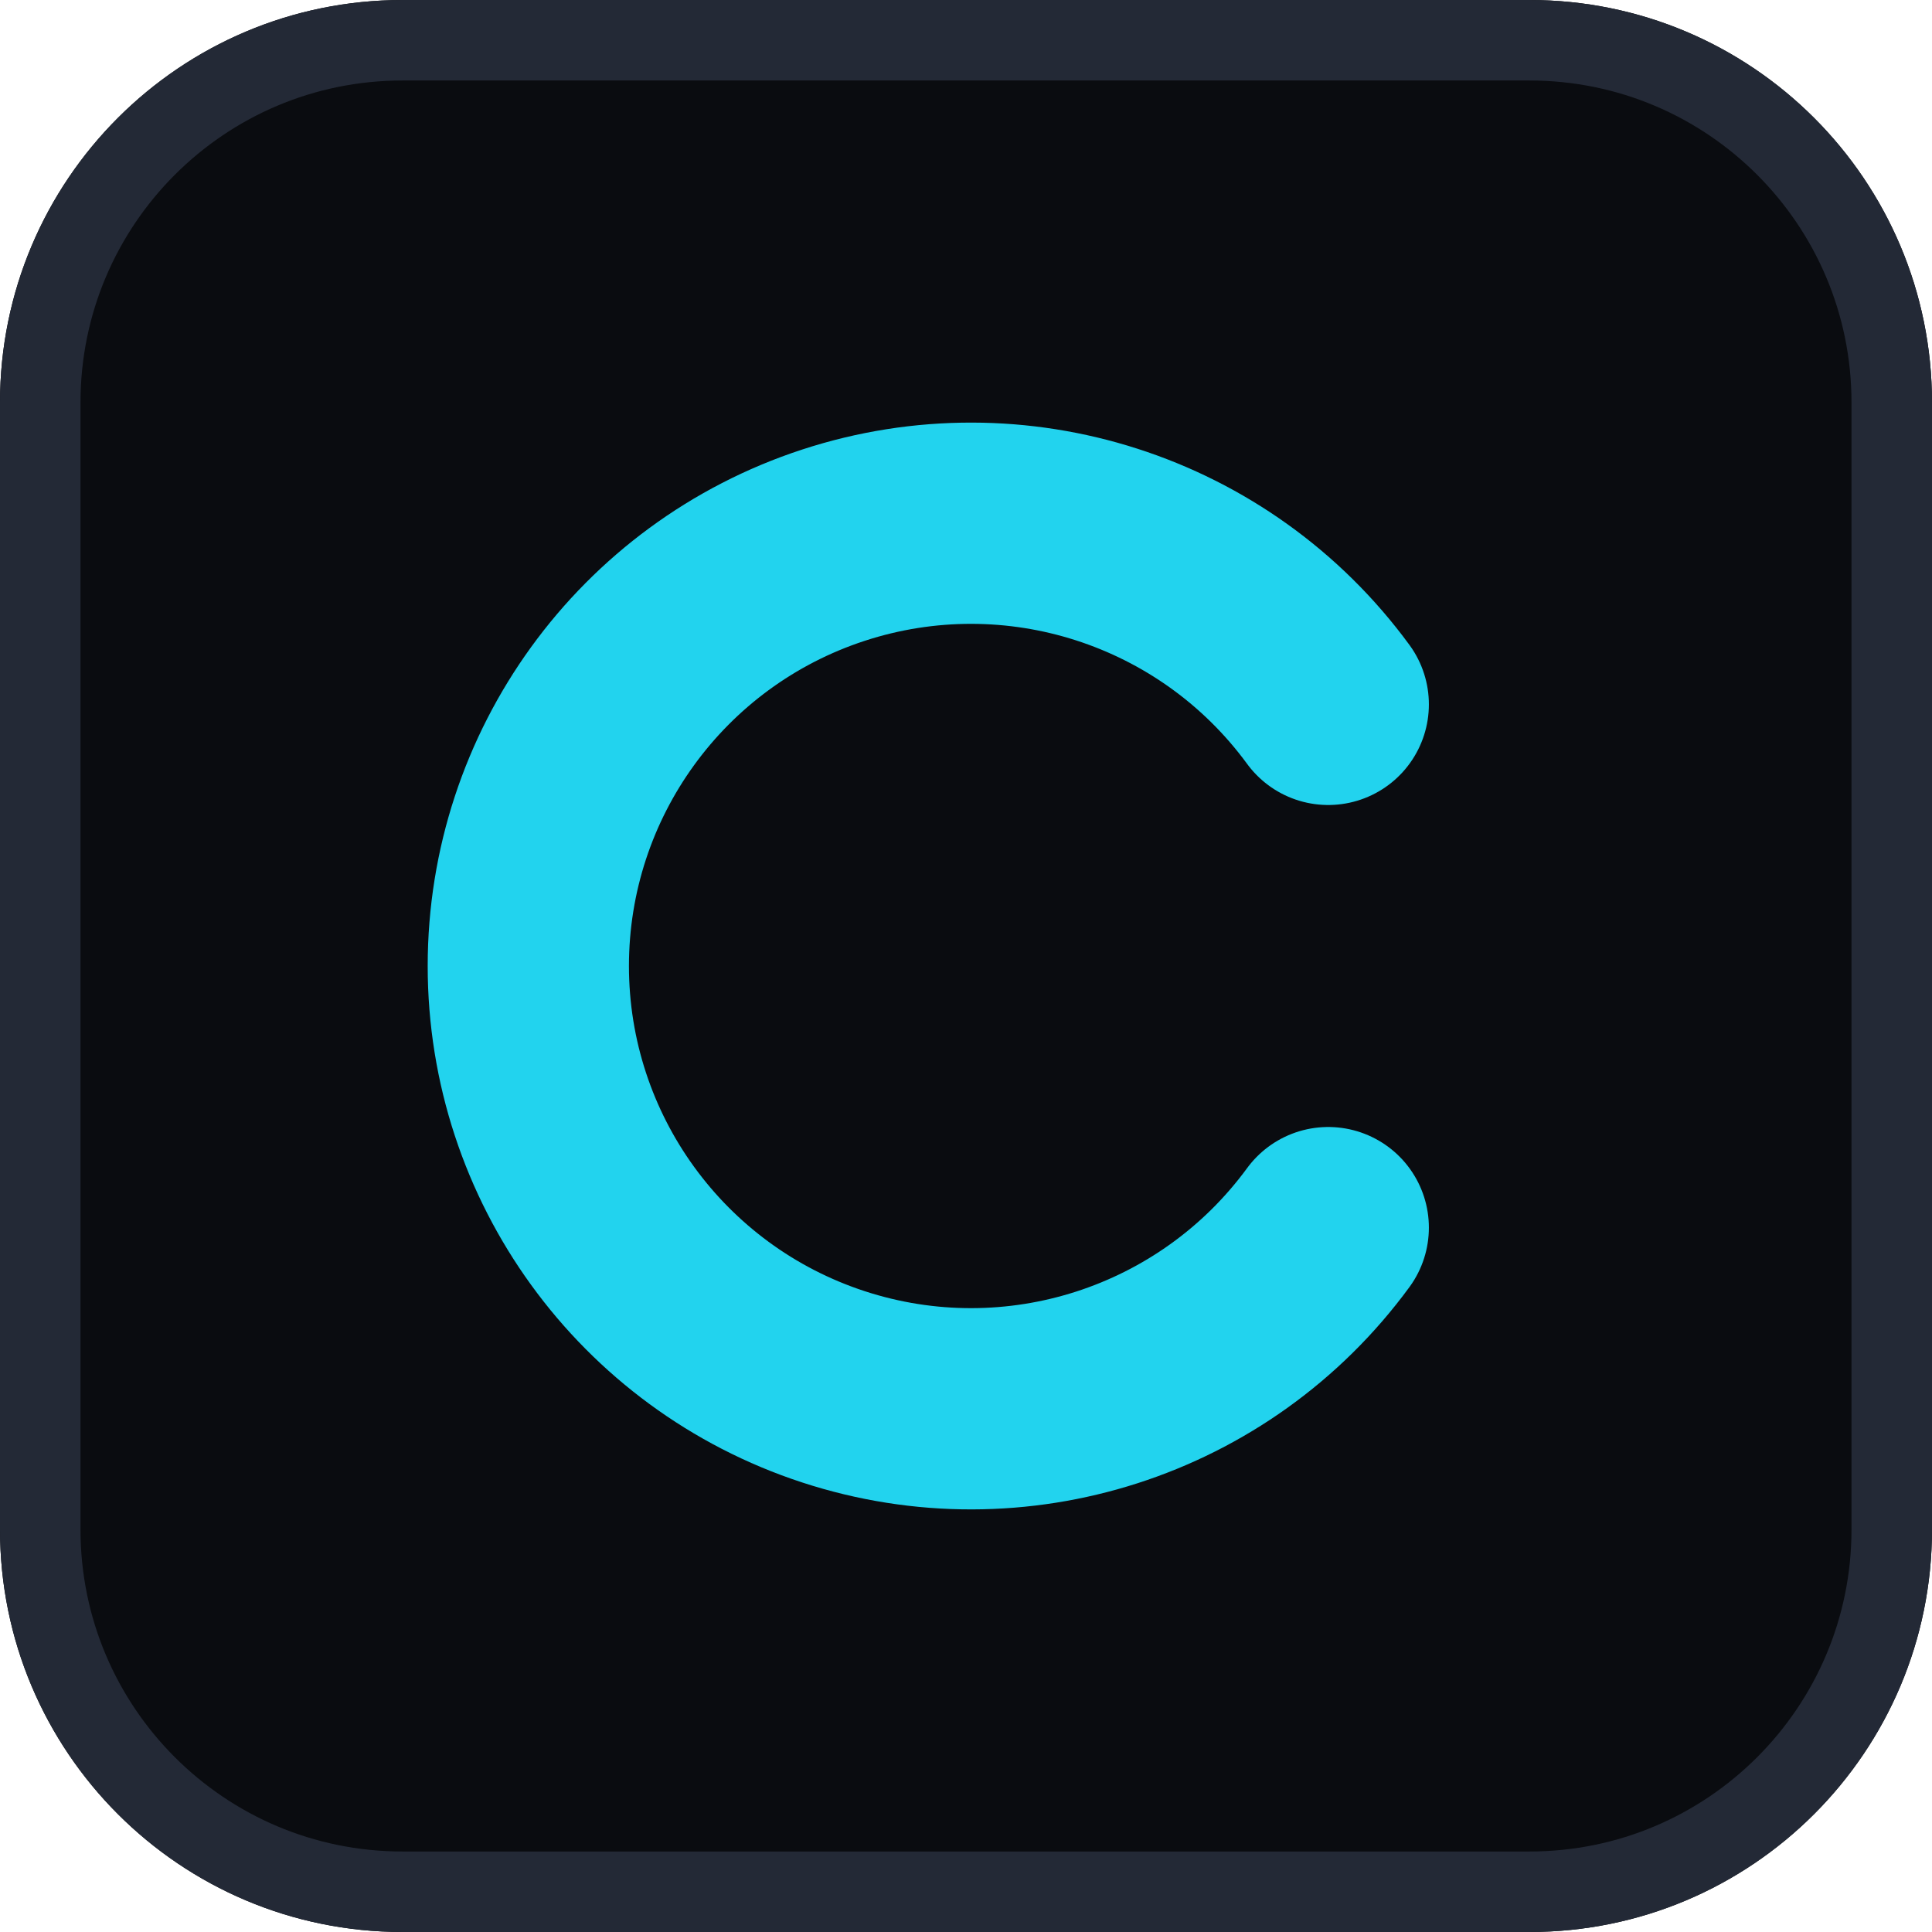
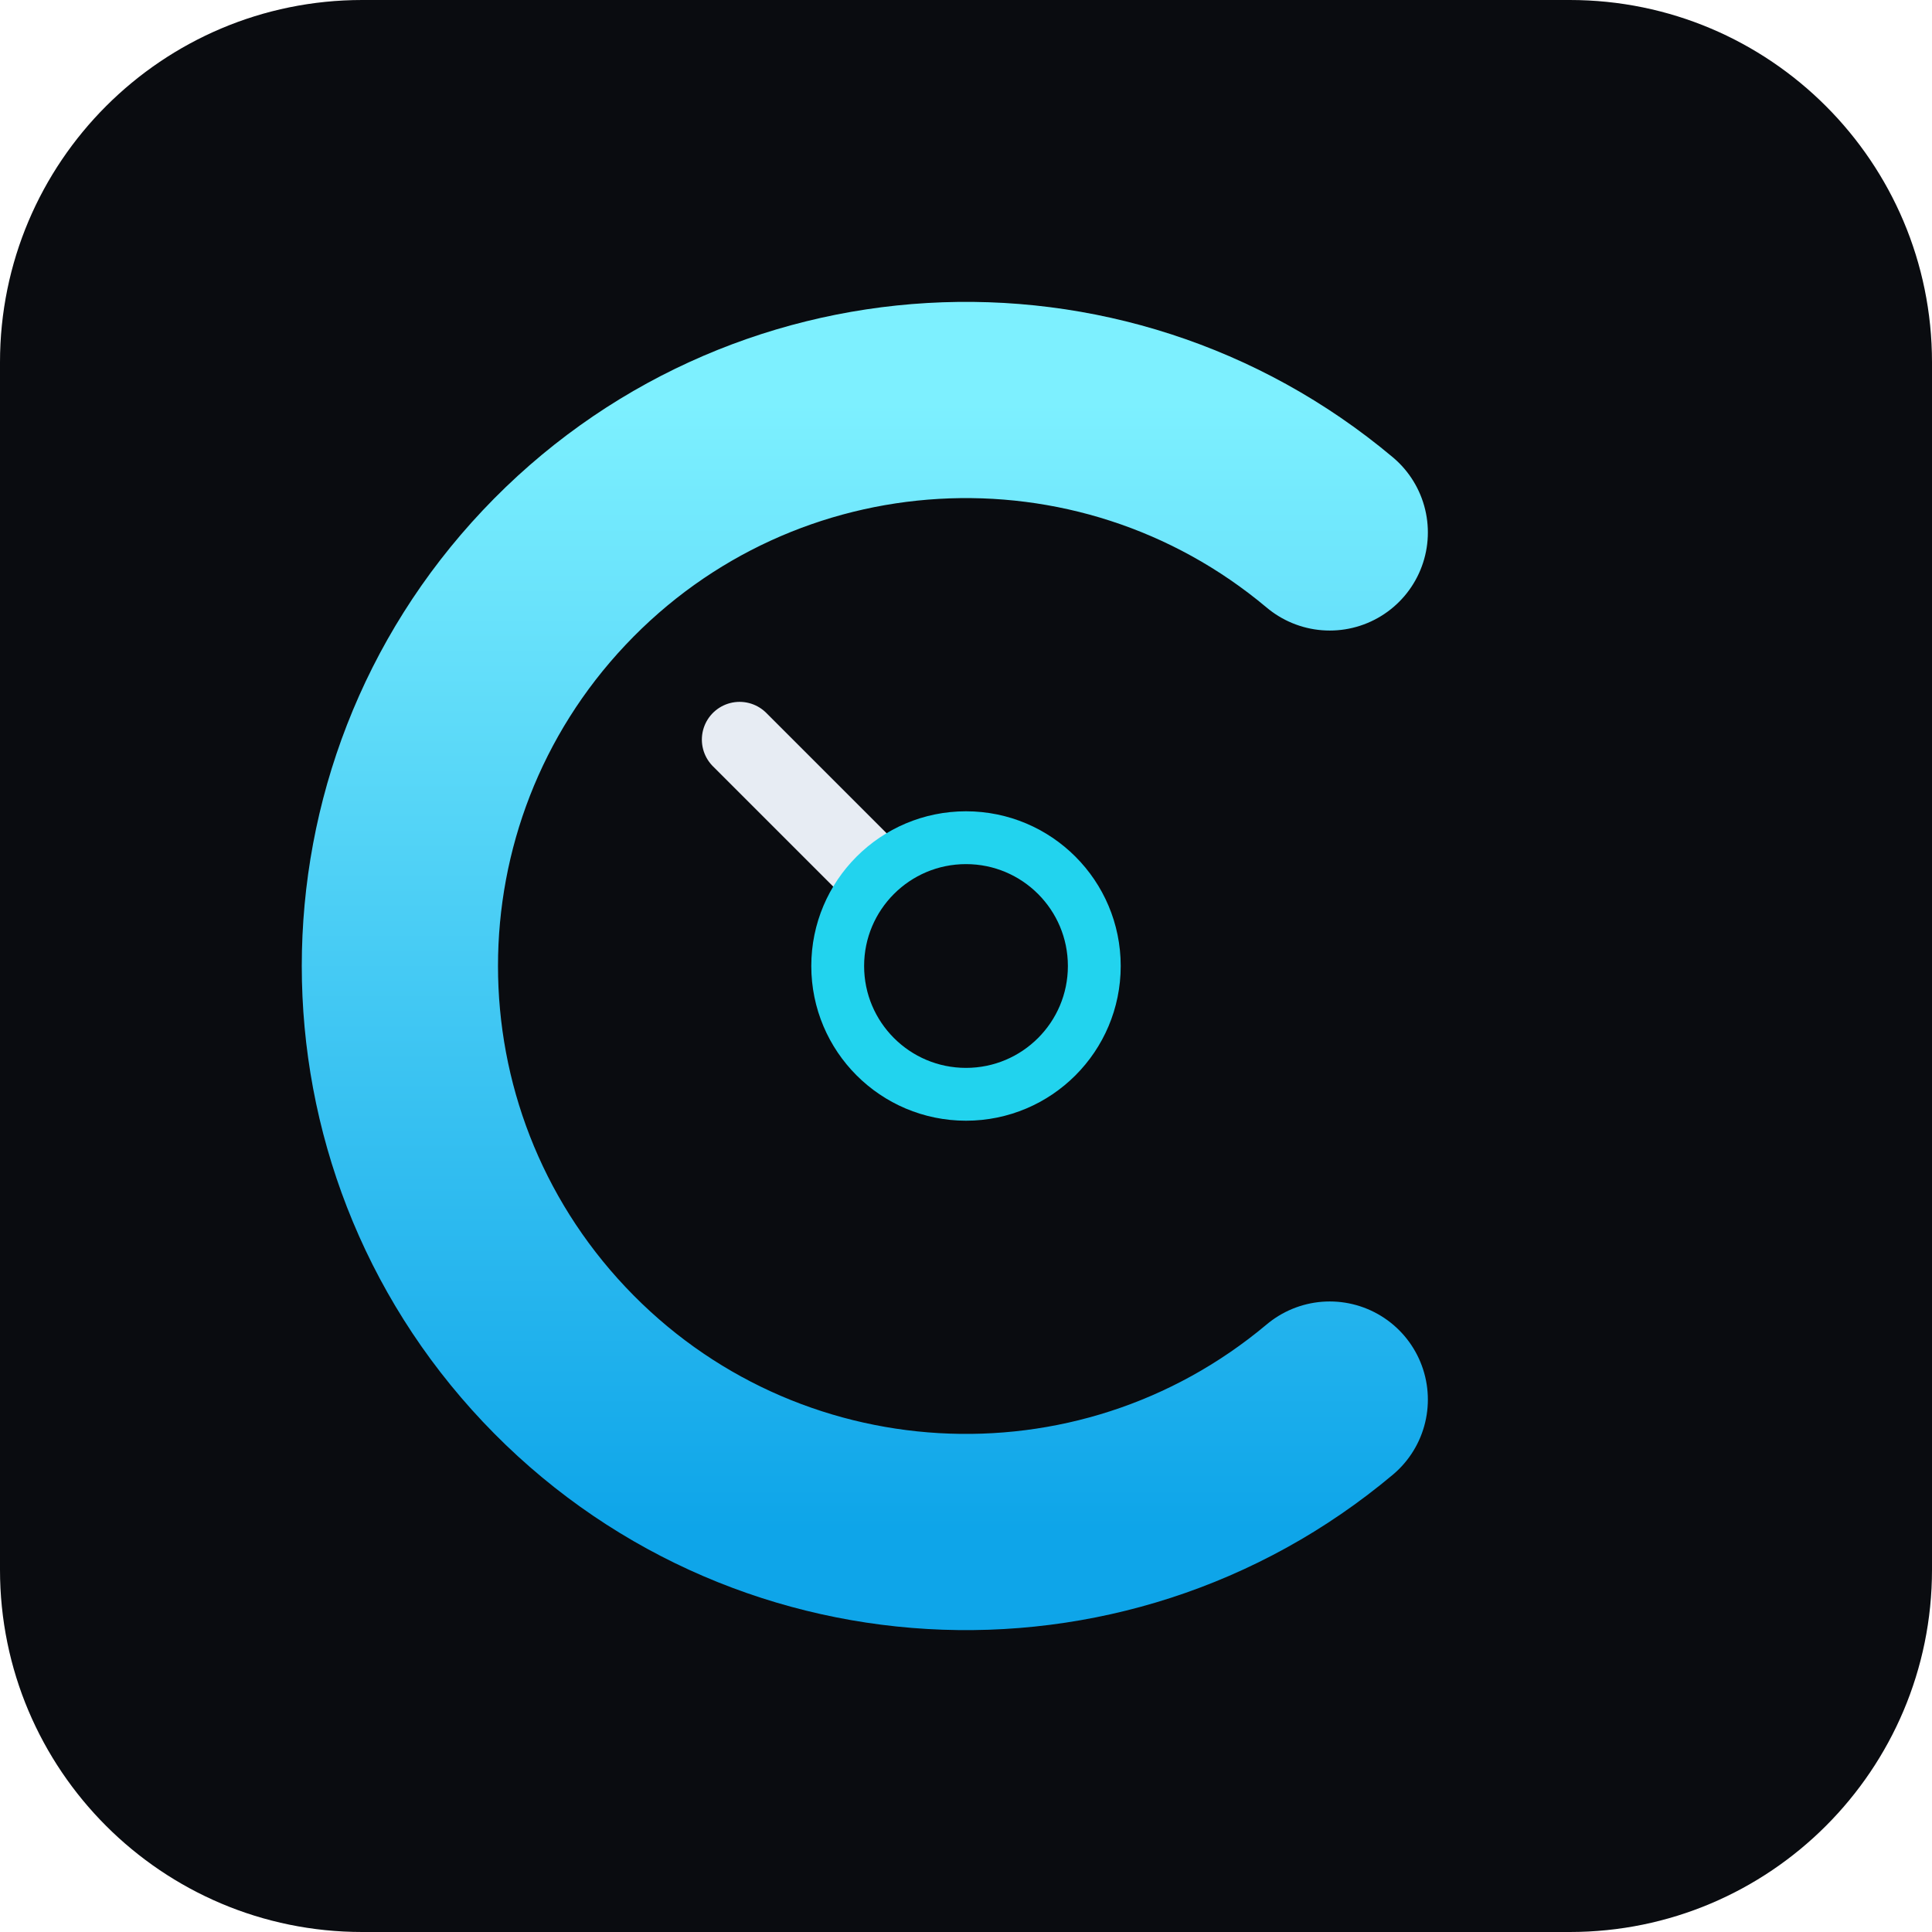
- <svg xmlns="http://www.w3.org/2000/svg" width="48" height="48" viewBox="0 0 48 48">
-   <rect width="48" height="48" rx="10" fill="#0a0c10" />
-   <rect x="1" y="1" width="46" height="46" rx="9" fill="none" stroke="#232936" stroke-width="2" />
-   <path d="M33 17.5A11 11 0 1 0 33 30.5" fill="none" stroke="#22d3ee" stroke-width="5" stroke-linecap="round" />
+ <svg xmlns="http://www.w3.org/2000/svg" width="48" height="48" viewBox="0 0 512 512">
+   <defs>
+     <linearGradient id="arc" x1="0" y1="0" x2="0" y2="1">
+       <stop offset="0" stop-color="#7df0ff" />
+       <stop offset="1" stop-color="#0ea5e9" />
+     </linearGradient>
+   </defs>
+   <rect width="512" height="512" rx="96" fill="#0a0c10" />
+   <path d="M 352.4 370.9 A 150 150 0 1 1 352.4 141.1" fill="none" stroke="url(#arc)" stroke-width="52" stroke-linecap="round" />
+   <line x1="256" y1="256" x2="196" y2="196" stroke="#e7ecf3" stroke-width="20" stroke-linecap="round" />
+   <circle cx="256" cy="256" r="34" fill="#0a0c10" stroke="#22d3ee" stroke-width="14" />
</svg>
